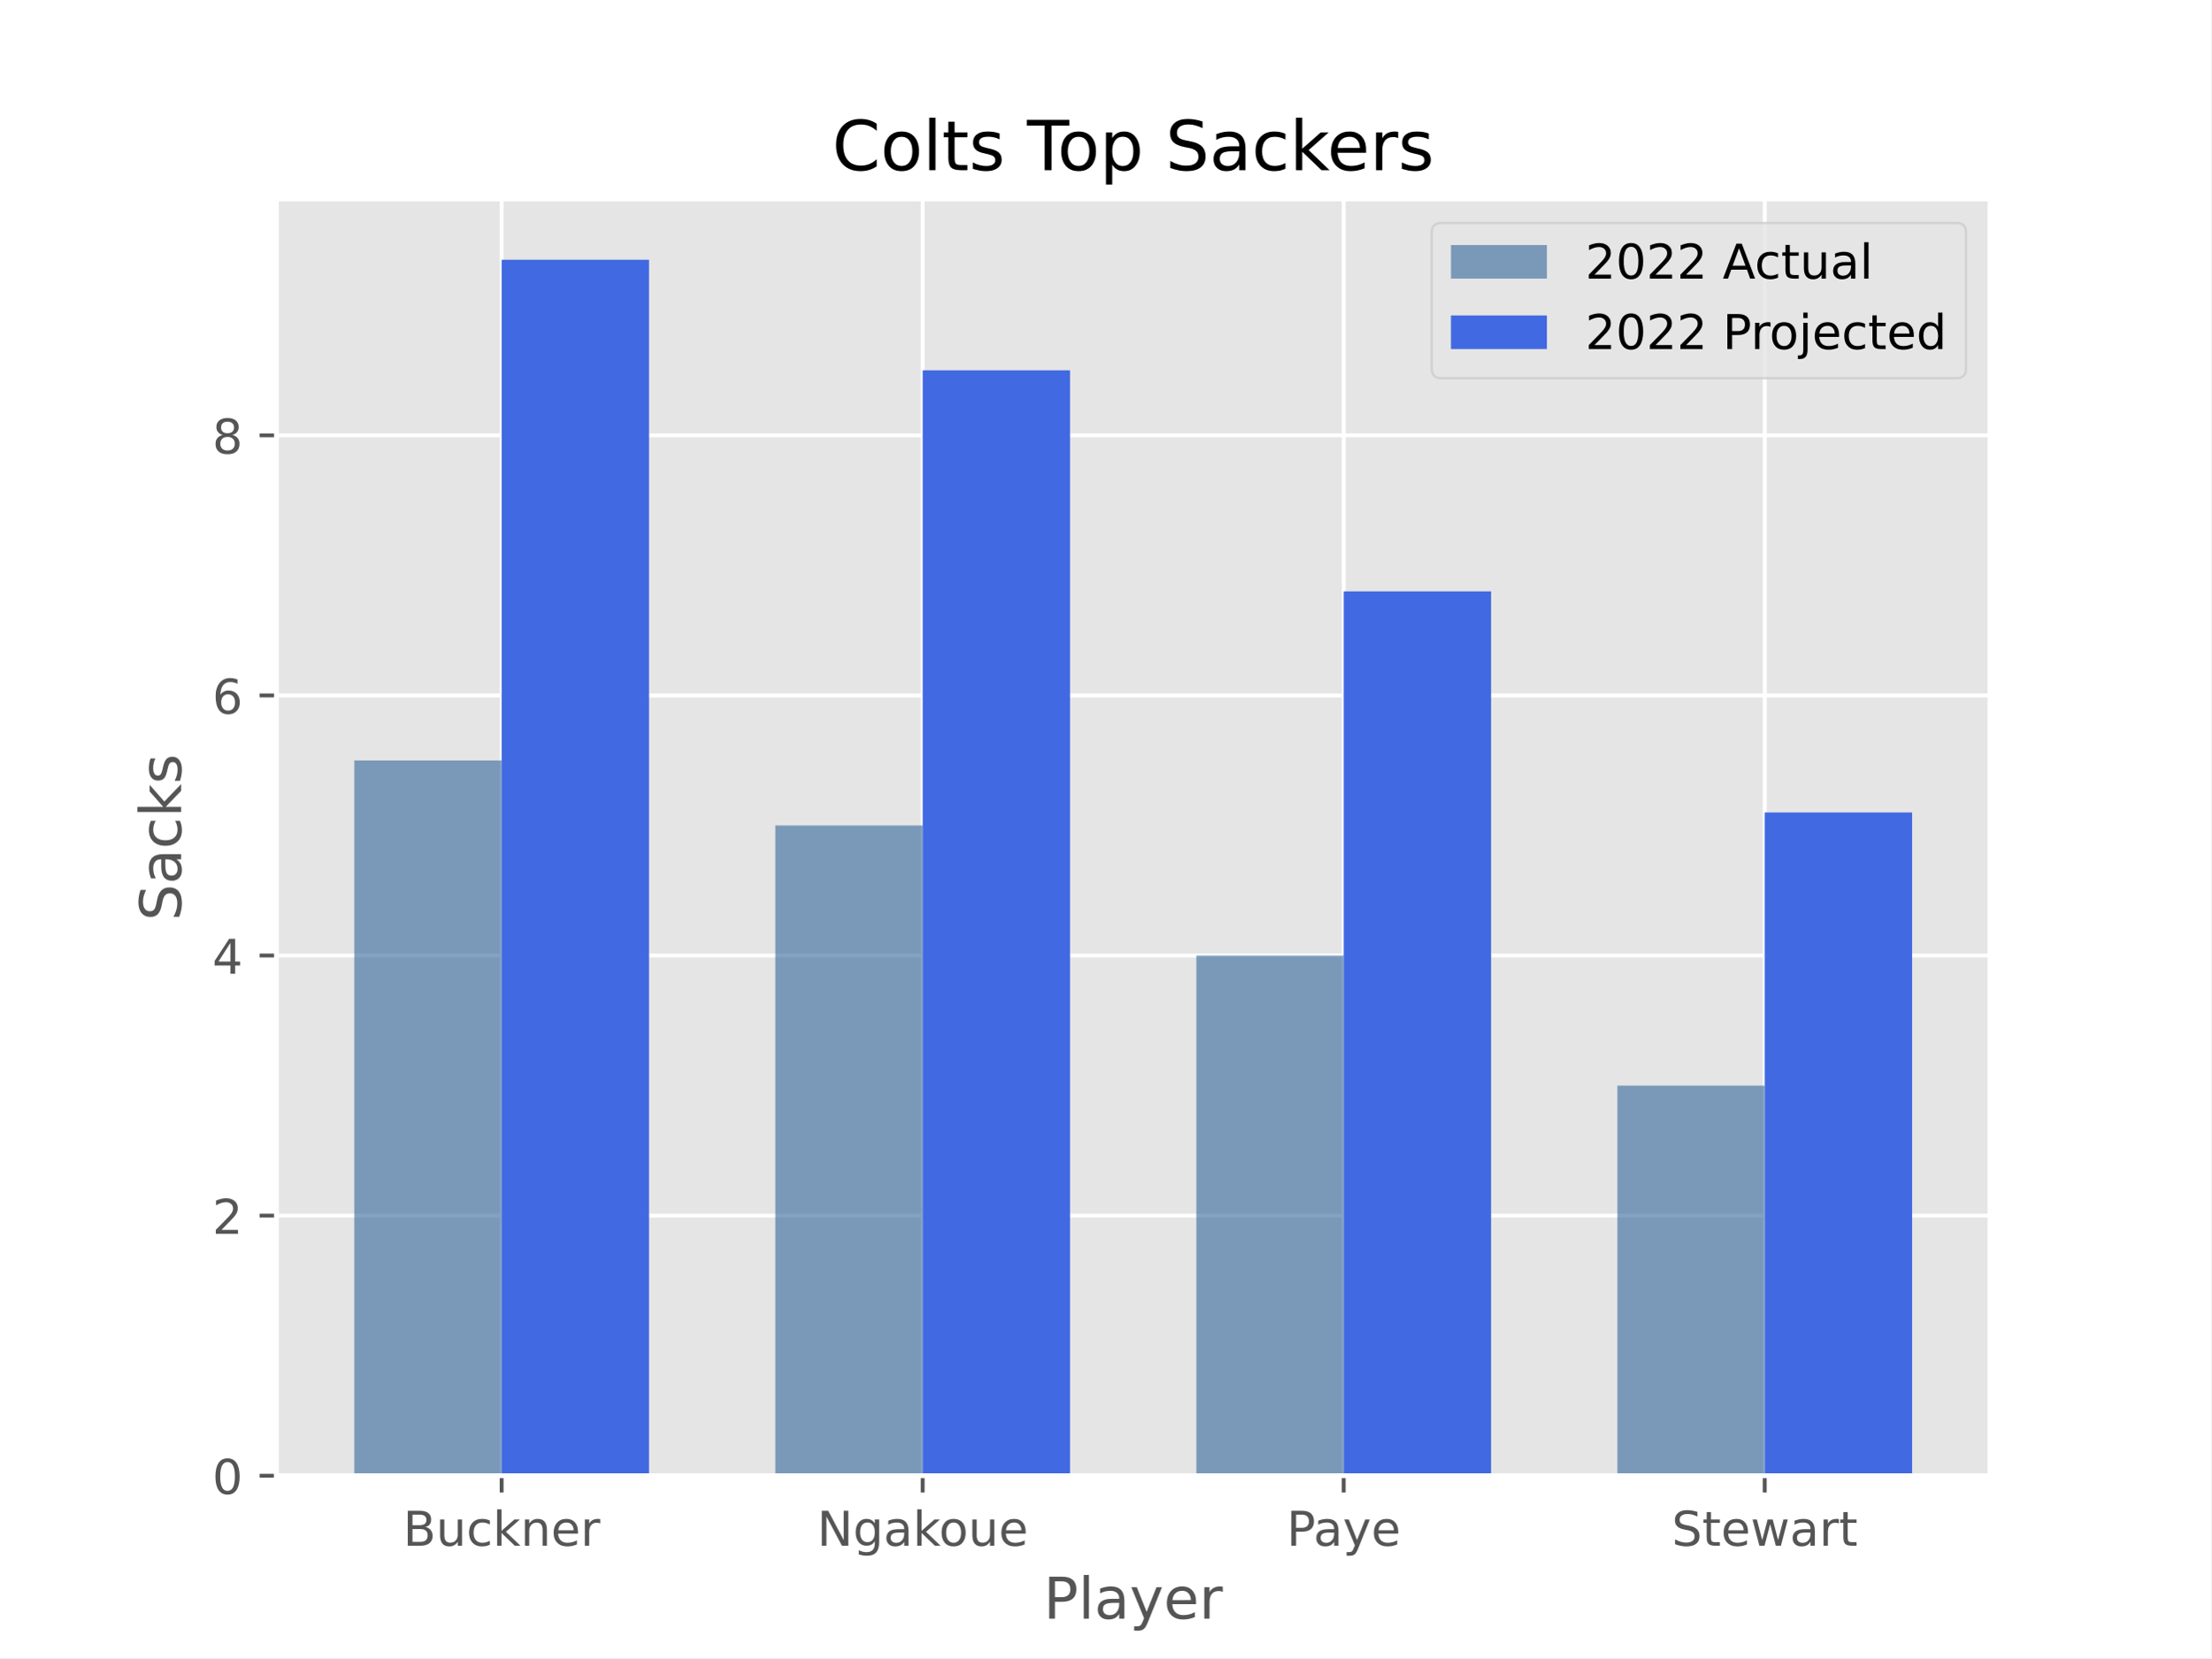
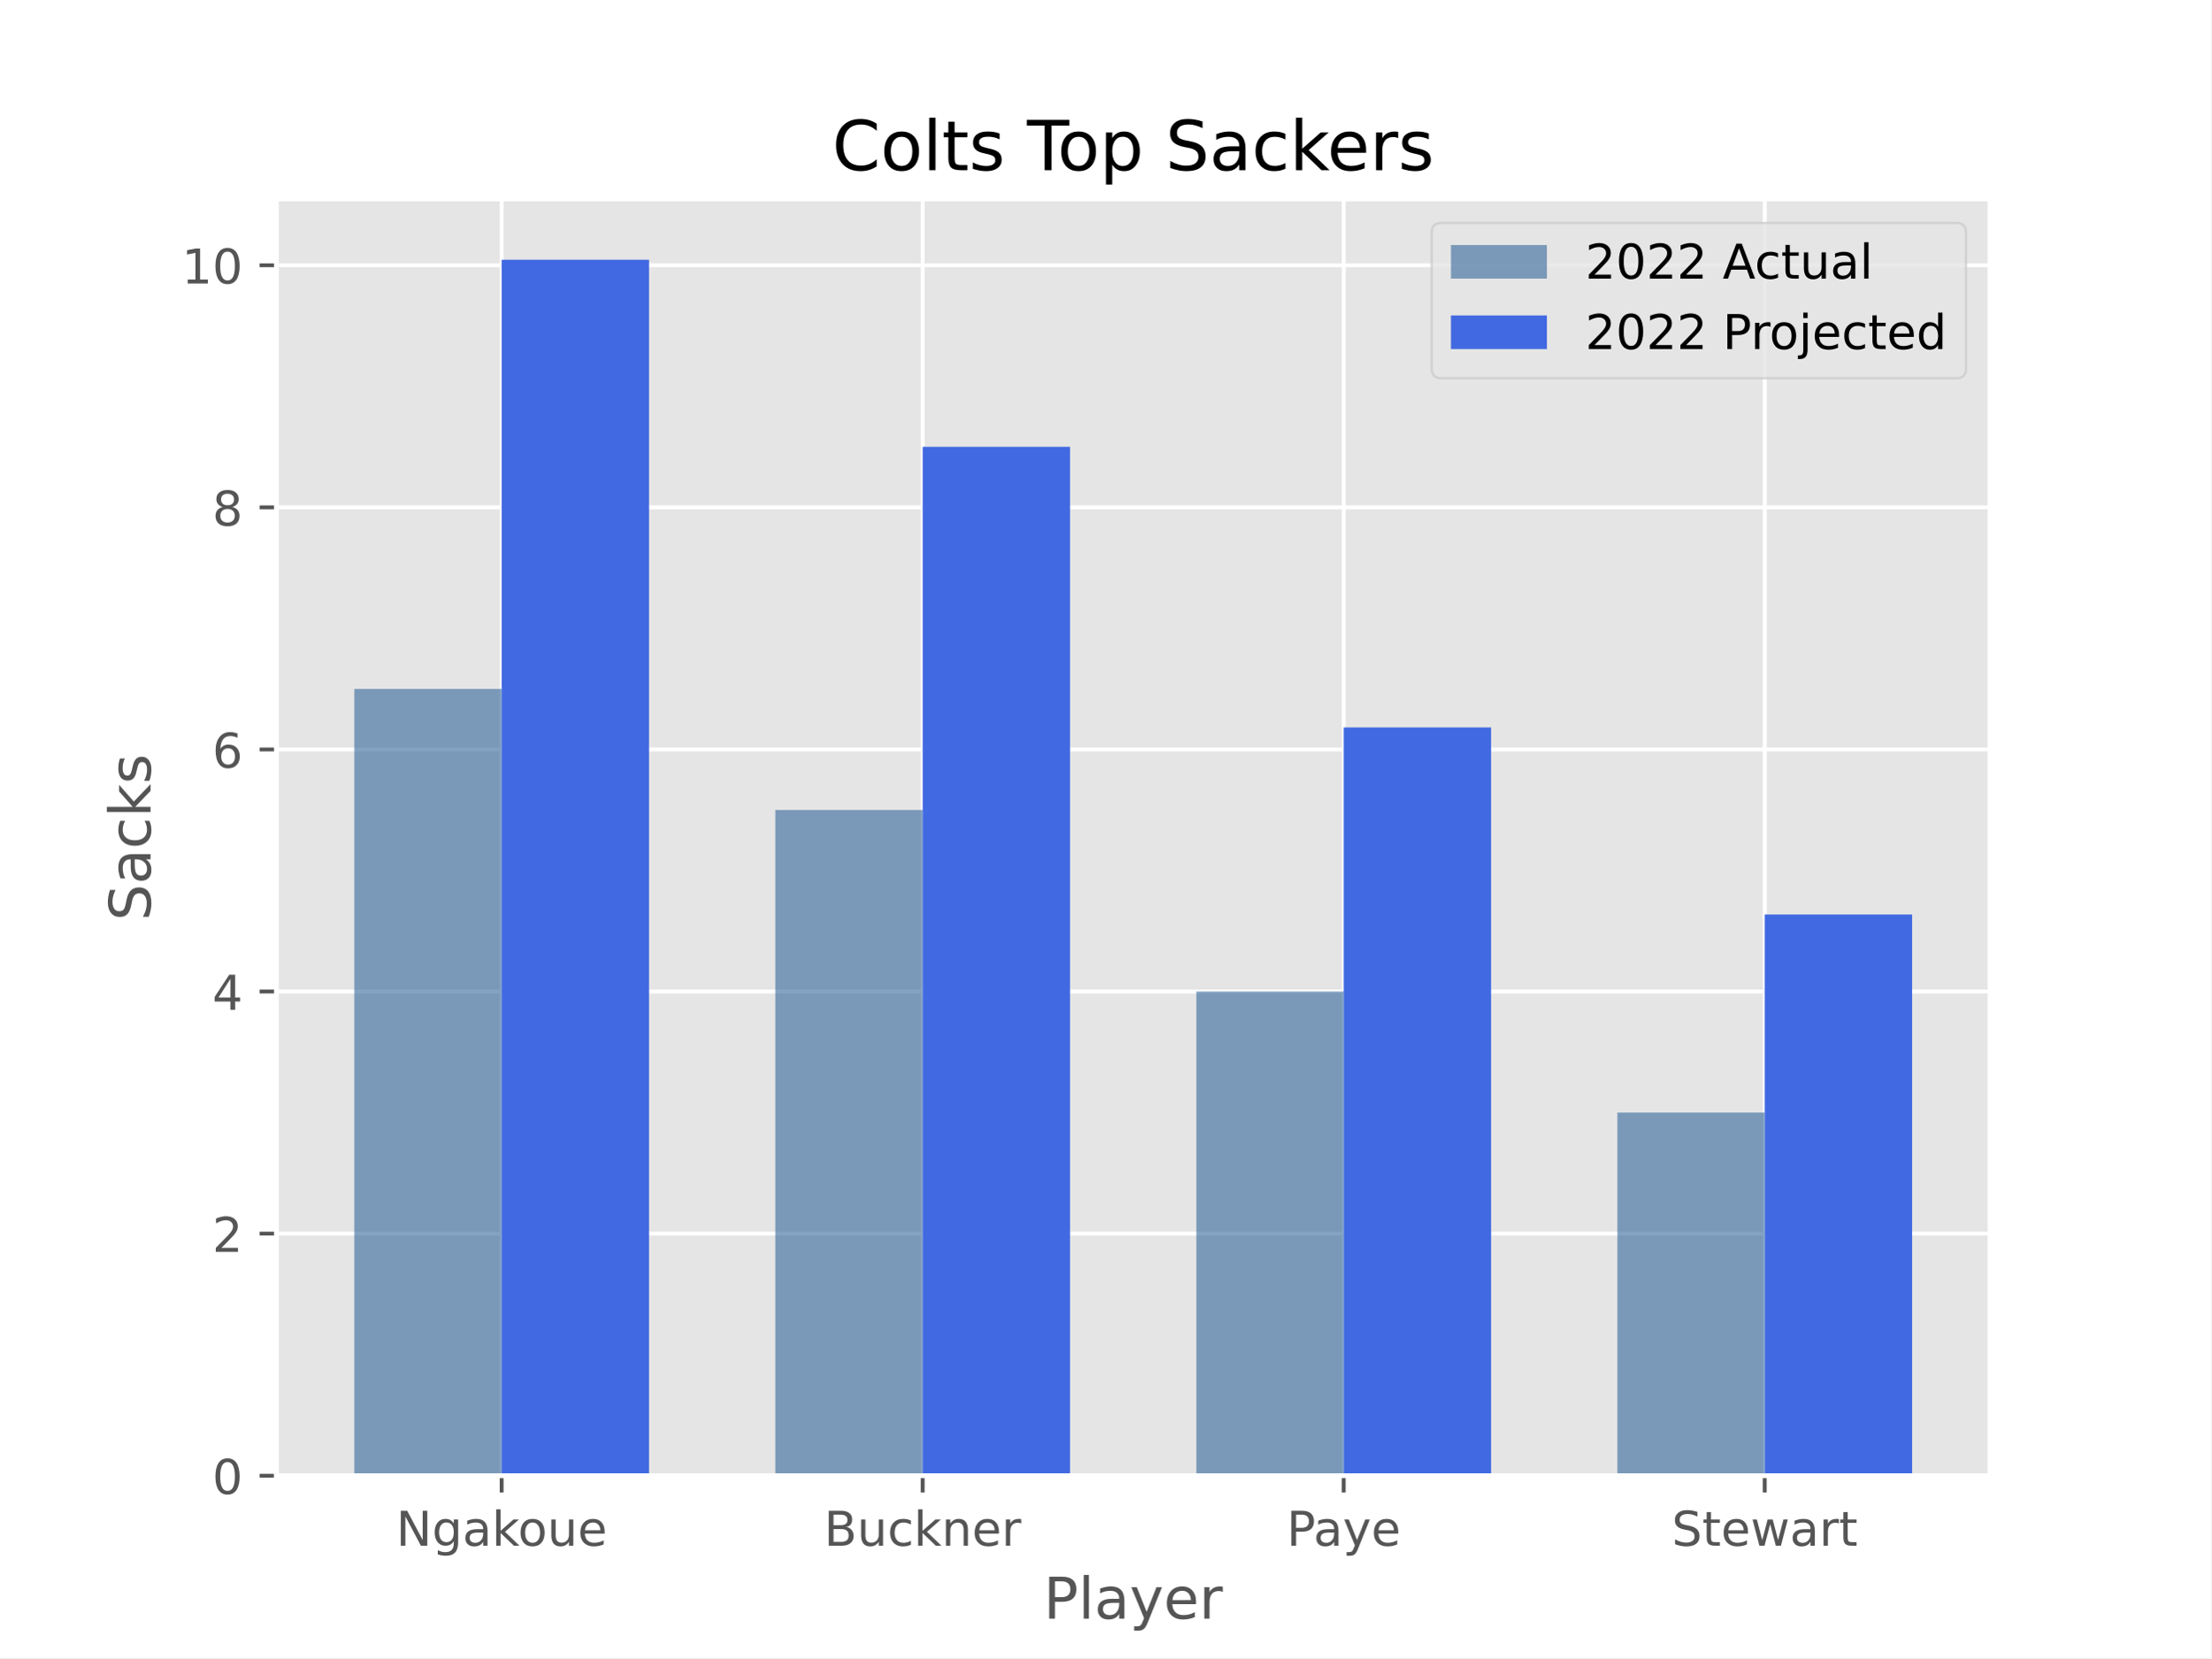
<svg xmlns="http://www.w3.org/2000/svg" xmlns:xlink="http://www.w3.org/1999/xlink" width="460.8pt" height="345.6pt" viewBox="0 0 460.8 345.6" version="1.1">
  <defs>
    <style type="text/css">*{stroke-linejoin: round; stroke-linecap: butt}</style>
  </defs>
  <g id="figure_1">
    <g id="patch_1">
      <path d="M 0 345.6  L 460.8 345.6  L 460.8 0  L 0 0  z " style="fill: #ffffff" />
    </g>
    <g id="axes_1">
      <g id="patch_2">
        <path d="M 57.6 307.584  L 414.72 307.584  L 414.72 41.472  L 57.6 41.472  z " style="fill: #e5e5e5" />
      </g>
      <g id="matplotlib.axis_1">
        <g id="xtick_1">
          <g id="line2d_1">
-             <path d="M 104.543 307.584  L 104.543 41.472  " clip-path="url(#p67dbf19ab3)" style="fill: none; stroke: #ffffff; stroke-width: 0.8; stroke-linecap: square" />
+             <path d="M 104.543 307.584  L 104.543 41.472  " clip-path="url(#pac8eb53884)" style="fill: none; stroke: #ffffff; stroke-width: 0.8; stroke-linecap: square" />
          </g>
          <g id="line2d_2">
            <defs>
-               <path id="m367f061d7e" d="M 0 0  L 0 3.5  " style="stroke: #555555; stroke-width: 0.8" />
-             </defs>
-             <g>
-               <use xlink:href="#m367f061d7e" x="104.543" y="307.584" style="fill: #555555; stroke: #555555; stroke-width: 0.8" />
+               <path id="m1ac0914020" d="M 0 0  L 0 3.5  " style="stroke: #555555; stroke-width: 0.8" />
+             </defs>
+             <g>
+               <use xlink:href="#m1ac0914020" x="104.543" y="307.584" style="fill: #555555; stroke: #555555; stroke-width: 0.8" />
            </g>
          </g>
          <g id="text_1">
-             <g style="fill: #555555" transform="translate(83.99876 322.1824) scale(0.1 -0.1)">
+             <g style="fill: #555555" transform="translate(82.54564 322.1824) scale(0.1 -0.1)">
+               <defs>
+                 <path id="DejaVuSans-4e" d="M 628 4666  L 1478 4666  L 3547 763  L 3547 4666  L 4159 4666  L 4159 0  L 3309 0  L 1241 3903  L 1241 0  L 628 0  L 628 4666  z " transform="scale(0.015625)" />
+                 <path id="DejaVuSans-67" d="M 2906 1791  Q 2906 2416 2648 2759  Q 2391 3103 1925 3103  Q 1463 3103 1205 2759  Q 947 2416 947 1791  Q 947 1169 1205 825  Q 1463 481 1925 481  Q 2391 481 2648 825  Q 2906 1169 2906 1791  z M 3481 434  Q 3481 -459 3084 -895  Q 2688 -1331 1869 -1331  Q 1566 -1331 1297 -1286  Q 1028 -1241 775 -1147  L 775 -588  Q 1028 -725 1275 -790  Q 1522 -856 1778 -856  Q 2344 -856 2625 -561  Q 2906 -266 2906 331  L 2906 616  Q 2728 306 2450 153  Q 2172 0 1784 0  Q 1141 0 747 490  Q 353 981 353 1791  Q 353 2603 747 3093  Q 1141 3584 1784 3584  Q 2172 3584 2450 3431  Q 2728 3278 2906 2969  L 2906 3500  L 3481 3500  L 3481 434  z " transform="scale(0.015625)" />
+                 <path id="DejaVuSans-61" d="M 2194 1759  Q 1497 1759 1228 1600  Q 959 1441 959 1056  Q 959 750 1161 570  Q 1363 391 1709 391  Q 2188 391 2477 730  Q 2766 1069 2766 1631  L 2766 1759  L 2194 1759  z M 3341 1997  L 3341 0  L 2766 0  L 2766 531  Q 2569 213 2275 61  Q 1981 -91 1556 -91  Q 1019 -91 701 211  Q 384 513 384 1019  Q 384 1609 779 1909  Q 1175 2209 1959 2209  L 2766 2209  L 2766 2266  Q 2766 2663 2505 2880  Q 2244 3097 1772 3097  Q 1472 3097 1187 3025  Q 903 2953 641 2809  L 641 3341  Q 956 3463 1253 3523  Q 1550 3584 1831 3584  Q 2591 3584 2966 3190  Q 3341 2797 3341 1997  z " transform="scale(0.015625)" />
+                 <path id="DejaVuSans-6b" d="M 581 4863  L 1159 4863  L 1159 1991  L 2875 3500  L 3609 3500  L 1753 1863  L 3688 0  L 2938 0  L 1159 1709  L 1159 0  L 581 0  L 581 4863  z " transform="scale(0.015625)" />
+                 <path id="DejaVuSans-6f" d="M 1959 3097  Q 1497 3097 1228 2736  Q 959 2375 959 1747  Q 959 1119 1226 758  Q 1494 397 1959 397  Q 2419 397 2687 759  Q 2956 1122 2956 1747  Q 2956 2369 2687 2733  Q 2419 3097 1959 3097  z M 1959 3584  Q 2709 3584 3137 3096  Q 3566 2609 3566 1747  Q 3566 888 3137 398  Q 2709 -91 1959 -91  Q 1206 -91 779 398  Q 353 888 353 1747  Q 353 2609 779 3096  Q 1206 3584 1959 3584  z " transform="scale(0.015625)" />
+                 <path id="DejaVuSans-75" d="M 544 1381  L 544 3500  L 1119 3500  L 1119 1403  Q 1119 906 1312 657  Q 1506 409 1894 409  Q 2359 409 2629 706  Q 2900 1003 2900 1516  L 2900 3500  L 3475 3500  L 3475 0  L 2900 0  L 2900 538  Q 2691 219 2414 64  Q 2138 -91 1772 -91  Q 1169 -91 856 284  Q 544 659 544 1381  z M 1991 3584  L 1991 3584  z " transform="scale(0.015625)" />
+                 <path id="DejaVuSans-65" d="M 3597 1894  L 3597 1613  L 953 1613  Q 991 1019 1311 708  Q 1631 397 2203 397  Q 2534 397 2845 478  Q 3156 559 3463 722  L 3463 178  Q 3153 47 2828 -22  Q 2503 -91 2169 -91  Q 1331 -91 842 396  Q 353 884 353 1716  Q 353 2575 817 3079  Q 1281 3584 2069 3584  Q 2775 3584 3186 3129  Q 3597 2675 3597 1894  z M 3022 2063  Q 3016 2534 2758 2815  Q 2500 3097 2075 3097  Q 1594 3097 1305 2825  Q 1016 2553 972 2059  L 3022 2063  z " transform="scale(0.015625)" />
+               </defs>
+               <use xlink:href="#DejaVuSans-4e" />
+               <use xlink:href="#DejaVuSans-67" x="74.805" />
+               <use xlink:href="#DejaVuSans-61" x="138.281" />
+               <use xlink:href="#DejaVuSans-6b" x="199.561" />
+               <use xlink:href="#DejaVuSans-6f" x="253.846" />
+               <use xlink:href="#DejaVuSans-75" x="315.027" />
+               <use xlink:href="#DejaVuSans-65" x="378.406" />
+             </g>
+           </g>
+         </g>
+         <g id="xtick_2">
+           <g id="line2d_3">
+             <path d="M 192.288 307.584  L 192.288 41.472  " clip-path="url(#pac8eb53884)" style="fill: none; stroke: #ffffff; stroke-width: 0.8; stroke-linecap: square" />
+           </g>
+           <g id="line2d_4">
+             <g>
+               <use xlink:href="#m1ac0914020" x="192.288" y="307.584" style="fill: #555555; stroke: #555555; stroke-width: 0.8" />
+             </g>
+           </g>
+           <g id="text_2">
+             <g style="fill: #555555" transform="translate(171.7432 322.1824) scale(0.1 -0.1)">
              <defs>
                <path id="DejaVuSans-42" d="M 1259 2228  L 1259 519  L 2272 519  Q 2781 519 3026 730  Q 3272 941 3272 1375  Q 3272 1813 3026 2020  Q 2781 2228 2272 2228  L 1259 2228  z M 1259 4147  L 1259 2741  L 2194 2741  Q 2656 2741 2882 2914  Q 3109 3088 3109 3444  Q 3109 3797 2882 3972  Q 2656 4147 2194 4147  L 1259 4147  z M 628 4666  L 2241 4666  Q 2963 4666 3353 4366  Q 3744 4066 3744 3513  Q 3744 3084 3544 2831  Q 3344 2578 2956 2516  Q 3422 2416 3680 2098  Q 3938 1781 3938 1306  Q 3938 681 3513 340  Q 3088 0 2303 0  L 628 0  L 628 4666  z " transform="scale(0.015625)" />
-                 <path id="DejaVuSans-75" d="M 544 1381  L 544 3500  L 1119 3500  L 1119 1403  Q 1119 906 1312 657  Q 1506 409 1894 409  Q 2359 409 2629 706  Q 2900 1003 2900 1516  L 2900 3500  L 3475 3500  L 3475 0  L 2900 0  L 2900 538  Q 2691 219 2414 64  Q 2138 -91 1772 -91  Q 1169 -91 856 284  Q 544 659 544 1381  z M 1991 3584  L 1991 3584  z " transform="scale(0.015625)" />
                <path id="DejaVuSans-63" d="M 3122 3366  L 3122 2828  Q 2878 2963 2633 3030  Q 2388 3097 2138 3097  Q 1578 3097 1268 2742  Q 959 2388 959 1747  Q 959 1106 1268 751  Q 1578 397 2138 397  Q 2388 397 2633 464  Q 2878 531 3122 666  L 3122 134  Q 2881 22 2623 -34  Q 2366 -91 2075 -91  Q 1284 -91 818 406  Q 353 903 353 1747  Q 353 2603 823 3093  Q 1294 3584 2113 3584  Q 2378 3584 2631 3529  Q 2884 3475 3122 3366  z " transform="scale(0.015625)" />
-                 <path id="DejaVuSans-6b" d="M 581 4863  L 1159 4863  L 1159 1991  L 2875 3500  L 3609 3500  L 1753 1863  L 3688 0  L 2938 0  L 1159 1709  L 1159 0  L 581 0  L 581 4863  z " transform="scale(0.015625)" />
                <path id="DejaVuSans-6e" d="M 3513 2113  L 3513 0  L 2938 0  L 2938 2094  Q 2938 2591 2744 2837  Q 2550 3084 2163 3084  Q 1697 3084 1428 2787  Q 1159 2491 1159 1978  L 1159 0  L 581 0  L 581 3500  L 1159 3500  L 1159 2956  Q 1366 3272 1645 3428  Q 1925 3584 2291 3584  Q 2894 3584 3203 3211  Q 3513 2838 3513 2113  z " transform="scale(0.015625)" />
-                 <path id="DejaVuSans-65" d="M 3597 1894  L 3597 1613  L 953 1613  Q 991 1019 1311 708  Q 1631 397 2203 397  Q 2534 397 2845 478  Q 3156 559 3463 722  L 3463 178  Q 3153 47 2828 -22  Q 2503 -91 2169 -91  Q 1331 -91 842 396  Q 353 884 353 1716  Q 353 2575 817 3079  Q 1281 3584 2069 3584  Q 2775 3584 3186 3129  Q 3597 2675 3597 1894  z M 3022 2063  Q 3016 2534 2758 2815  Q 2500 3097 2075 3097  Q 1594 3097 1305 2825  Q 1016 2553 972 2059  L 3022 2063  z " transform="scale(0.015625)" />
                <path id="DejaVuSans-72" d="M 2631 2963  Q 2534 3019 2420 3045  Q 2306 3072 2169 3072  Q 1681 3072 1420 2755  Q 1159 2438 1159 1844  L 1159 0  L 581 0  L 581 3500  L 1159 3500  L 1159 2956  Q 1341 3275 1631 3429  Q 1922 3584 2338 3584  Q 2397 3584 2469 3576  Q 2541 3569 2628 3553  L 2631 2963  z " transform="scale(0.015625)" />
              </defs>
              <use xlink:href="#DejaVuSans-42" />
              <use xlink:href="#DejaVuSans-75" x="68.604" />
              <use xlink:href="#DejaVuSans-63" x="131.982" />
              <use xlink:href="#DejaVuSans-6b" x="186.963" />
              <use xlink:href="#DejaVuSans-6e" x="244.873" />
              <use xlink:href="#DejaVuSans-65" x="308.252" />
              <use xlink:href="#DejaVuSans-72" x="369.775" />
            </g>
          </g>
        </g>
-         <g id="xtick_2">
-           <g id="line2d_3">
-             <path d="M 192.288 307.584  L 192.288 41.472  " clip-path="url(#p67dbf19ab3)" style="fill: none; stroke: #ffffff; stroke-width: 0.8; stroke-linecap: square" />
-           </g>
-           <g id="line2d_4">
-             <g>
-               <use xlink:href="#m367f061d7e" x="192.288" y="307.584" style="fill: #555555; stroke: #555555; stroke-width: 0.8" />
-             </g>
-           </g>
-           <g id="text_2">
-             <g style="fill: #555555" transform="translate(170.2901 322.1824) scale(0.1 -0.1)">
-               <defs>
-                 <path id="DejaVuSans-4e" d="M 628 4666  L 1478 4666  L 3547 763  L 3547 4666  L 4159 4666  L 4159 0  L 3309 0  L 1241 3903  L 1241 0  L 628 0  L 628 4666  z " transform="scale(0.015625)" />
-                 <path id="DejaVuSans-67" d="M 2906 1791  Q 2906 2416 2648 2759  Q 2391 3103 1925 3103  Q 1463 3103 1205 2759  Q 947 2416 947 1791  Q 947 1169 1205 825  Q 1463 481 1925 481  Q 2391 481 2648 825  Q 2906 1169 2906 1791  z M 3481 434  Q 3481 -459 3084 -895  Q 2688 -1331 1869 -1331  Q 1566 -1331 1297 -1286  Q 1028 -1241 775 -1147  L 775 -588  Q 1028 -725 1275 -790  Q 1522 -856 1778 -856  Q 2344 -856 2625 -561  Q 2906 -266 2906 331  L 2906 616  Q 2728 306 2450 153  Q 2172 0 1784 0  Q 1141 0 747 490  Q 353 981 353 1791  Q 353 2603 747 3093  Q 1141 3584 1784 3584  Q 2172 3584 2450 3431  Q 2728 3278 2906 2969  L 2906 3500  L 3481 3500  L 3481 434  z " transform="scale(0.015625)" />
-                 <path id="DejaVuSans-61" d="M 2194 1759  Q 1497 1759 1228 1600  Q 959 1441 959 1056  Q 959 750 1161 570  Q 1363 391 1709 391  Q 2188 391 2477 730  Q 2766 1069 2766 1631  L 2766 1759  L 2194 1759  z M 3341 1997  L 3341 0  L 2766 0  L 2766 531  Q 2569 213 2275 61  Q 1981 -91 1556 -91  Q 1019 -91 701 211  Q 384 513 384 1019  Q 384 1609 779 1909  Q 1175 2209 1959 2209  L 2766 2209  L 2766 2266  Q 2766 2663 2505 2880  Q 2244 3097 1772 3097  Q 1472 3097 1187 3025  Q 903 2953 641 2809  L 641 3341  Q 956 3463 1253 3523  Q 1550 3584 1831 3584  Q 2591 3584 2966 3190  Q 3341 2797 3341 1997  z " transform="scale(0.015625)" />
-                 <path id="DejaVuSans-6f" d="M 1959 3097  Q 1497 3097 1228 2736  Q 959 2375 959 1747  Q 959 1119 1226 758  Q 1494 397 1959 397  Q 2419 397 2687 759  Q 2956 1122 2956 1747  Q 2956 2369 2687 2733  Q 2419 3097 1959 3097  z M 1959 3584  Q 2709 3584 3137 3096  Q 3566 2609 3566 1747  Q 3566 888 3137 398  Q 2709 -91 1959 -91  Q 1206 -91 779 398  Q 353 888 353 1747  Q 353 2609 779 3096  Q 1206 3584 1959 3584  z " transform="scale(0.015625)" />
-               </defs>
-               <use xlink:href="#DejaVuSans-4e" />
-               <use xlink:href="#DejaVuSans-67" x="74.805" />
-               <use xlink:href="#DejaVuSans-61" x="138.281" />
-               <use xlink:href="#DejaVuSans-6b" x="199.561" />
-               <use xlink:href="#DejaVuSans-6f" x="253.846" />
-               <use xlink:href="#DejaVuSans-75" x="315.027" />
-               <use xlink:href="#DejaVuSans-65" x="378.406" />
-             </g>
-           </g>
-         </g>
        <g id="xtick_3">
          <g id="line2d_5">
-             <path d="M 280.032 307.584  L 280.032 41.472  " clip-path="url(#p67dbf19ab3)" style="fill: none; stroke: #ffffff; stroke-width: 0.8; stroke-linecap: square" />
+             <path d="M 280.032 307.584  L 280.032 41.472  " clip-path="url(#pac8eb53884)" style="fill: none; stroke: #ffffff; stroke-width: 0.8; stroke-linecap: square" />
          </g>
          <g id="line2d_6">
            <g>
-               <use xlink:href="#m367f061d7e" x="280.032" y="307.584" style="fill: #555555; stroke: #555555; stroke-width: 0.8" />
+               <use xlink:href="#m1ac0914020" x="280.032" y="307.584" style="fill: #555555; stroke: #555555; stroke-width: 0.8" />
            </g>
          </g>
          <g id="text_3">
            <g style="fill: #555555" transform="translate(268.1424 322.1824) scale(0.1 -0.1)">
              <defs>
                <path id="DejaVuSans-50" d="M 1259 4147  L 1259 2394  L 2053 2394  Q 2494 2394 2734 2622  Q 2975 2850 2975 3272  Q 2975 3691 2734 3919  Q 2494 4147 2053 4147  L 1259 4147  z M 628 4666  L 2053 4666  Q 2838 4666 3239 4311  Q 3641 3956 3641 3272  Q 3641 2581 3239 2228  Q 2838 1875 2053 1875  L 1259 1875  L 1259 0  L 628 0  L 628 4666  z " transform="scale(0.015625)" />
                <path id="DejaVuSans-79" d="M 2059 -325  Q 1816 -950 1584 -1140  Q 1353 -1331 966 -1331  L 506 -1331  L 506 -850  L 844 -850  Q 1081 -850 1212 -737  Q 1344 -625 1503 -206  L 1606 56  L 191 3500  L 800 3500  L 1894 763  L 2988 3500  L 3597 3500  L 2059 -325  z " transform="scale(0.015625)" />
              </defs>
              <use xlink:href="#DejaVuSans-50" />
              <use xlink:href="#DejaVuSans-61" x="55.803" />
              <use xlink:href="#DejaVuSans-79" x="117.082" />
              <use xlink:href="#DejaVuSans-65" x="176.262" />
            </g>
          </g>
        </g>
        <g id="xtick_4">
          <g id="line2d_7">
-             <path d="M 367.777 307.584  L 367.777 41.472  " clip-path="url(#p67dbf19ab3)" style="fill: none; stroke: #ffffff; stroke-width: 0.8; stroke-linecap: square" />
+             <path d="M 367.777 307.584  L 367.777 41.472  " clip-path="url(#pac8eb53884)" style="fill: none; stroke: #ffffff; stroke-width: 0.8; stroke-linecap: square" />
          </g>
          <g id="line2d_8">
            <g>
-               <use xlink:href="#m367f061d7e" x="367.777" y="307.584" style="fill: #555555; stroke: #555555; stroke-width: 0.8" />
+               <use xlink:href="#m1ac0914020" x="367.777" y="307.584" style="fill: #555555; stroke: #555555; stroke-width: 0.8" />
            </g>
          </g>
          <g id="text_4">
            <g style="fill: #555555" transform="translate(348.397 322.1824) scale(0.1 -0.1)">
              <defs>
                <path id="DejaVuSans-53" d="M 3425 4513  L 3425 3897  Q 3066 4069 2747 4153  Q 2428 4238 2131 4238  Q 1616 4238 1336 4038  Q 1056 3838 1056 3469  Q 1056 3159 1242 3001  Q 1428 2844 1947 2747  L 2328 2669  Q 3034 2534 3370 2195  Q 3706 1856 3706 1288  Q 3706 609 3251 259  Q 2797 -91 1919 -91  Q 1588 -91 1214 -16  Q 841 59 441 206  L 441 856  Q 825 641 1194 531  Q 1563 422 1919 422  Q 2459 422 2753 634  Q 3047 847 3047 1241  Q 3047 1584 2836 1778  Q 2625 1972 2144 2069  L 1759 2144  Q 1053 2284 737 2584  Q 422 2884 422 3419  Q 422 4038 858 4394  Q 1294 4750 2059 4750  Q 2388 4750 2728 4690  Q 3069 4631 3425 4513  z " transform="scale(0.015625)" />
                <path id="DejaVuSans-74" d="M 1172 4494  L 1172 3500  L 2356 3500  L 2356 3053  L 1172 3053  L 1172 1153  Q 1172 725 1289 603  Q 1406 481 1766 481  L 2356 481  L 2356 0  L 1766 0  Q 1100 0 847 248  Q 594 497 594 1153  L 594 3053  L 172 3053  L 172 3500  L 594 3500  L 594 4494  L 1172 4494  z " transform="scale(0.015625)" />
                <path id="DejaVuSans-77" d="M 269 3500  L 844 3500  L 1563 769  L 2278 3500  L 2956 3500  L 3675 769  L 4391 3500  L 4966 3500  L 4050 0  L 3372 0  L 2619 2869  L 1863 0  L 1184 0  L 269 3500  z " transform="scale(0.015625)" />
              </defs>
              <use xlink:href="#DejaVuSans-53" />
              <use xlink:href="#DejaVuSans-74" x="63.477" />
              <use xlink:href="#DejaVuSans-65" x="102.686" />
              <use xlink:href="#DejaVuSans-77" x="164.209" />
              <use xlink:href="#DejaVuSans-61" x="245.996" />
              <use xlink:href="#DejaVuSans-72" x="307.275" />
              <use xlink:href="#DejaVuSans-74" x="348.389" />
            </g>
          </g>
        </g>
        <g id="text_5">
          <g style="fill: #555555" transform="translate(217.4888 337.3802) scale(0.12 -0.12)">
            <defs>
              <path id="DejaVuSans-6c" d="M 603 4863  L 1178 4863  L 1178 0  L 603 0  L 603 4863  z " transform="scale(0.015625)" />
            </defs>
            <use xlink:href="#DejaVuSans-50" />
            <use xlink:href="#DejaVuSans-6c" x="60.303" />
            <use xlink:href="#DejaVuSans-61" x="88.086" />
            <use xlink:href="#DejaVuSans-79" x="149.365" />
            <use xlink:href="#DejaVuSans-65" x="208.545" />
            <use xlink:href="#DejaVuSans-72" x="270.068" />
          </g>
        </g>
      </g>
      <g id="matplotlib.axis_2">
        <g id="ytick_1">
          <g id="line2d_9">
-             <path d="M 57.6 307.584  L 414.72 307.584  " clip-path="url(#p67dbf19ab3)" style="fill: none; stroke: #ffffff; stroke-width: 0.8; stroke-linecap: square" />
+             <path d="M 57.6 307.584  L 414.72 307.584  " clip-path="url(#pac8eb53884)" style="fill: none; stroke: #ffffff; stroke-width: 0.8; stroke-linecap: square" />
          </g>
          <g id="line2d_10">
            <defs>
-               <path id="m27f247dea0" d="M 0 0  L -3.5 0  " style="stroke: #555555; stroke-width: 0.8" />
-             </defs>
-             <g>
-               <use xlink:href="#m27f247dea0" x="57.6" y="307.584" style="fill: #555555; stroke: #555555; stroke-width: 0.8" />
+               <path id="ma3e40f5e28" d="M 0 0  L -3.5 0  " style="stroke: #555555; stroke-width: 0.8" />
+             </defs>
+             <g>
+               <use xlink:href="#ma3e40f5e28" x="57.6" y="307.584" style="fill: #555555; stroke: #555555; stroke-width: 0.8" />
            </g>
          </g>
          <g id="text_6">
            <g style="fill: #555555" transform="translate(44.2375 311.3832) scale(0.1 -0.1)">
              <defs>
                <path id="DejaVuSans-30" d="M 2034 4250  Q 1547 4250 1301 3770  Q 1056 3291 1056 2328  Q 1056 1369 1301 889  Q 1547 409 2034 409  Q 2525 409 2770 889  Q 3016 1369 3016 2328  Q 3016 3291 2770 3770  Q 2525 4250 2034 4250  z M 2034 4750  Q 2819 4750 3233 4129  Q 3647 3509 3647 2328  Q 3647 1150 3233 529  Q 2819 -91 2034 -91  Q 1250 -91 836 529  Q 422 1150 422 2328  Q 422 3509 836 4129  Q 1250 4750 2034 4750  z " transform="scale(0.015625)" />
              </defs>
              <use xlink:href="#DejaVuSans-30" />
            </g>
          </g>
        </g>
        <g id="ytick_2">
          <g id="line2d_11">
-             <path d="M 57.6 253.372  L 414.72 253.372  " clip-path="url(#p67dbf19ab3)" style="fill: none; stroke: #ffffff; stroke-width: 0.8; stroke-linecap: square" />
+             <path d="M 57.6 257.125  L 414.72 257.125  " clip-path="url(#pac8eb53884)" style="fill: none; stroke: #ffffff; stroke-width: 0.8; stroke-linecap: square" />
          </g>
          <g id="line2d_12">
            <g>
-               <use xlink:href="#m27f247dea0" x="57.6" y="253.372" style="fill: #555555; stroke: #555555; stroke-width: 0.8" />
+               <use xlink:href="#ma3e40f5e28" x="57.6" y="257.125" style="fill: #555555; stroke: #555555; stroke-width: 0.8" />
            </g>
          </g>
          <g id="text_7">
-             <g style="fill: #555555" transform="translate(44.2375 257.1715) scale(0.1 -0.1)">
+             <g style="fill: #555555" transform="translate(44.2375 260.9246) scale(0.1 -0.1)">
              <defs>
                <path id="DejaVuSans-32" d="M 1228 531  L 3431 531  L 3431 0  L 469 0  L 469 531  Q 828 903 1448 1529  Q 2069 2156 2228 2338  Q 2531 2678 2651 2914  Q 2772 3150 2772 3378  Q 2772 3750 2511 3984  Q 2250 4219 1831 4219  Q 1534 4219 1204 4116  Q 875 4013 500 3803  L 500 4441  Q 881 4594 1212 4672  Q 1544 4750 1819 4750  Q 2544 4750 2975 4387  Q 3406 4025 3406 3419  Q 3406 3131 3298 2873  Q 3191 2616 2906 2266  Q 2828 2175 2409 1742  Q 1991 1309 1228 531  z " transform="scale(0.015625)" />
              </defs>
              <use xlink:href="#DejaVuSans-32" />
            </g>
          </g>
        </g>
        <g id="ytick_3">
          <g id="line2d_13">
-             <path d="M 57.6 199.16  L 414.72 199.16  " clip-path="url(#p67dbf19ab3)" style="fill: none; stroke: #ffffff; stroke-width: 0.8; stroke-linecap: square" />
+             <path d="M 57.6 206.667  L 414.72 206.667  " clip-path="url(#pac8eb53884)" style="fill: none; stroke: #ffffff; stroke-width: 0.8; stroke-linecap: square" />
          </g>
          <g id="line2d_14">
            <g>
-               <use xlink:href="#m27f247dea0" x="57.6" y="199.16" style="fill: #555555; stroke: #555555; stroke-width: 0.8" />
+               <use xlink:href="#ma3e40f5e28" x="57.6" y="206.667" style="fill: #555555; stroke: #555555; stroke-width: 0.8" />
            </g>
          </g>
          <g id="text_8">
-             <g style="fill: #555555" transform="translate(44.2375 202.9597) scale(0.1 -0.1)">
+             <g style="fill: #555555" transform="translate(44.2375 210.4659) scale(0.1 -0.1)">
              <defs>
                <path id="DejaVuSans-34" d="M 2419 4116  L 825 1625  L 2419 1625  L 2419 4116  z M 2253 4666  L 3047 4666  L 3047 1625  L 3713 1625  L 3713 1100  L 3047 1100  L 3047 0  L 2419 0  L 2419 1100  L 313 1100  L 313 1709  L 2253 4666  z " transform="scale(0.015625)" />
              </defs>
              <use xlink:href="#DejaVuSans-34" />
            </g>
          </g>
        </g>
        <g id="ytick_4">
          <g id="line2d_15">
-             <path d="M 57.6 144.949  L 414.72 144.949  " clip-path="url(#p67dbf19ab3)" style="fill: none; stroke: #ffffff; stroke-width: 0.8; stroke-linecap: square" />
+             <path d="M 57.6 156.208  L 414.72 156.208  " clip-path="url(#pac8eb53884)" style="fill: none; stroke: #ffffff; stroke-width: 0.8; stroke-linecap: square" />
          </g>
          <g id="line2d_16">
            <g>
-               <use xlink:href="#m27f247dea0" x="57.6" y="144.949" style="fill: #555555; stroke: #555555; stroke-width: 0.8" />
+               <use xlink:href="#ma3e40f5e28" x="57.6" y="156.208" style="fill: #555555; stroke: #555555; stroke-width: 0.8" />
            </g>
          </g>
          <g id="text_9">
-             <g style="fill: #555555" transform="translate(44.2375 148.7479) scale(0.1 -0.1)">
+             <g style="fill: #555555" transform="translate(44.2375 160.0073) scale(0.1 -0.1)">
              <defs>
                <path id="DejaVuSans-36" d="M 2113 2584  Q 1688 2584 1439 2293  Q 1191 2003 1191 1497  Q 1191 994 1439 701  Q 1688 409 2113 409  Q 2538 409 2786 701  Q 3034 994 3034 1497  Q 3034 2003 2786 2293  Q 2538 2584 2113 2584  z M 3366 4563  L 3366 3988  Q 3128 4100 2886 4159  Q 2644 4219 2406 4219  Q 1781 4219 1451 3797  Q 1122 3375 1075 2522  Q 1259 2794 1537 2939  Q 1816 3084 2150 3084  Q 2853 3084 3261 2657  Q 3669 2231 3669 1497  Q 3669 778 3244 343  Q 2819 -91 2113 -91  Q 1303 -91 875 529  Q 447 1150 447 2328  Q 447 3434 972 4092  Q 1497 4750 2381 4750  Q 2619 4750 2861 4703  Q 3103 4656 3366 4563  z " transform="scale(0.015625)" />
              </defs>
              <use xlink:href="#DejaVuSans-36" />
            </g>
          </g>
        </g>
        <g id="ytick_5">
          <g id="line2d_17">
-             <path d="M 57.6 90.737  L 414.72 90.737  " clip-path="url(#p67dbf19ab3)" style="fill: none; stroke: #ffffff; stroke-width: 0.8; stroke-linecap: square" />
+             <path d="M 57.6 105.749  L 414.72 105.749  " clip-path="url(#pac8eb53884)" style="fill: none; stroke: #ffffff; stroke-width: 0.8; stroke-linecap: square" />
          </g>
          <g id="line2d_18">
            <g>
-               <use xlink:href="#m27f247dea0" x="57.6" y="90.737" style="fill: #555555; stroke: #555555; stroke-width: 0.8" />
+               <use xlink:href="#ma3e40f5e28" x="57.6" y="105.749" style="fill: #555555; stroke: #555555; stroke-width: 0.8" />
            </g>
          </g>
          <g id="text_10">
-             <g style="fill: #555555" transform="translate(44.2375 94.53616) scale(0.1 -0.1)">
+             <g style="fill: #555555" transform="translate(44.2375 109.5486) scale(0.1 -0.1)">
              <defs>
                <path id="DejaVuSans-38" d="M 2034 2216  Q 1584 2216 1326 1975  Q 1069 1734 1069 1313  Q 1069 891 1326 650  Q 1584 409 2034 409  Q 2484 409 2743 651  Q 3003 894 3003 1313  Q 3003 1734 2745 1975  Q 2488 2216 2034 2216  z M 1403 2484  Q 997 2584 770 2862  Q 544 3141 544 3541  Q 544 4100 942 4425  Q 1341 4750 2034 4750  Q 2731 4750 3128 4425  Q 3525 4100 3525 3541  Q 3525 3141 3298 2862  Q 3072 2584 2669 2484  Q 3125 2378 3379 2068  Q 3634 1759 3634 1313  Q 3634 634 3220 271  Q 2806 -91 2034 -91  Q 1263 -91 848 271  Q 434 634 434 1313  Q 434 1759 690 2068  Q 947 2378 1403 2484  z M 1172 3481  Q 1172 3119 1398 2916  Q 1625 2713 2034 2713  Q 2441 2713 2670 2916  Q 2900 3119 2900 3481  Q 2900 3844 2670 4047  Q 2441 4250 2034 4250  Q 1625 4250 1398 4047  Q 1172 3844 1172 3481  z " transform="scale(0.015625)" />
              </defs>
              <use xlink:href="#DejaVuSans-38" />
            </g>
          </g>
        </g>
-         <g id="text_11">
-           <g style="fill: #555555" transform="translate(37.74188 191.913) rotate(-90) scale(0.12 -0.12)">
+         <g id="ytick_6">
+           <g id="line2d_19">
+             <path d="M 57.6 55.291  L 414.72 55.291  " clip-path="url(#pac8eb53884)" style="fill: none; stroke: #ffffff; stroke-width: 0.8; stroke-linecap: square" />
+           </g>
+           <g id="line2d_20">
+             <g>
+               <use xlink:href="#ma3e40f5e28" x="57.6" y="55.291" style="fill: #555555; stroke: #555555; stroke-width: 0.8" />
+             </g>
+           </g>
+           <g id="text_11">
+             <g style="fill: #555555" transform="translate(37.875 59.09001) scale(0.1 -0.1)">
+               <defs>
+                 <path id="DejaVuSans-31" d="M 794 531  L 1825 531  L 1825 4091  L 703 3866  L 703 4441  L 1819 4666  L 2450 4666  L 2450 531  L 3481 531  L 3481 0  L 794 0  L 794 531  z " transform="scale(0.015625)" />
+               </defs>
+               <use xlink:href="#DejaVuSans-31" />
+               <use xlink:href="#DejaVuSans-30" x="63.623" />
+             </g>
+           </g>
+         </g>
+         <g id="text_12">
+           <g style="fill: #555555" transform="translate(31.37937 191.913) rotate(-90) scale(0.12 -0.12)">
            <defs>
              <path id="DejaVuSans-73" d="M 2834 3397  L 2834 2853  Q 2591 2978 2328 3040  Q 2066 3103 1784 3103  Q 1356 3103 1142 2972  Q 928 2841 928 2578  Q 928 2378 1081 2264  Q 1234 2150 1697 2047  L 1894 2003  Q 2506 1872 2764 1633  Q 3022 1394 3022 966  Q 3022 478 2636 193  Q 2250 -91 1575 -91  Q 1294 -91 989 -36  Q 684 19 347 128  L 347 722  Q 666 556 975 473  Q 1284 391 1588 391  Q 1994 391 2212 530  Q 2431 669 2431 922  Q 2431 1156 2273 1281  Q 2116 1406 1581 1522  L 1381 1569  Q 847 1681 609 1914  Q 372 2147 372 2553  Q 372 3047 722 3315  Q 1072 3584 1716 3584  Q 2034 3584 2315 3537  Q 2597 3491 2834 3397  z " transform="scale(0.015625)" />
            </defs>
            <use xlink:href="#DejaVuSans-53" />
            <use xlink:href="#DejaVuSans-61" x="63.477" />
            <use xlink:href="#DejaVuSans-63" x="124.756" />
            <use xlink:href="#DejaVuSans-6b" x="179.736" />
            <use xlink:href="#DejaVuSans-73" x="237.646" />
          </g>
        </g>
      </g>
      <g id="patch_3">
-         <path d="M 73.833 307.584  L 104.543 307.584  L 104.543 158.502  L 73.833 158.502  z " clip-path="url(#p67dbf19ab3)" style="fill: #336699; fill-opacity: 0.6" />
+         <path d="M 73.833 307.584  L 104.543 307.584  L 104.543 143.593  L 73.833 143.593  z " clip-path="url(#pac8eb53884)" style="fill: #336699; fill-opacity: 0.6" />
      </g>
      <g id="patch_4">
-         <path d="M 161.577 307.584  L 192.288 307.584  L 192.288 172.055  L 161.577 172.055  z " clip-path="url(#p67dbf19ab3)" style="fill: #336699; fill-opacity: 0.6" />
+         <path d="M 161.577 307.584  L 192.288 307.584  L 192.288 168.823  L 161.577 168.823  z " clip-path="url(#pac8eb53884)" style="fill: #336699; fill-opacity: 0.6" />
      </g>
      <g id="patch_5">
-         <path d="M 249.322 307.584  L 280.032 307.584  L 280.032 199.16  L 249.322 199.16  z " clip-path="url(#p67dbf19ab3)" style="fill: #336699; fill-opacity: 0.6" />
+         <path d="M 249.322 307.584  L 280.032 307.584  L 280.032 206.667  L 249.322 206.667  z " clip-path="url(#pac8eb53884)" style="fill: #336699; fill-opacity: 0.6" />
      </g>
      <g id="patch_6">
-         <path d="M 337.066 307.584  L 367.777 307.584  L 367.777 226.266  L 337.066 226.266  z " clip-path="url(#p67dbf19ab3)" style="fill: #336699; fill-opacity: 0.6" />
+         <path d="M 337.066 307.584  L 367.777 307.584  L 367.777 231.896  L 337.066 231.896  z " clip-path="url(#pac8eb53884)" style="fill: #336699; fill-opacity: 0.6" />
      </g>
      <g id="patch_7">
-         <path d="M 104.543 307.584  L 135.254 307.584  L 135.254 54.144  L 104.543 54.144  z " clip-path="url(#p67dbf19ab3)" style="fill: #4169e1" />
+         <path d="M 104.543 307.584  L 135.254 307.584  L 135.254 54.144  L 104.543 54.144  z " clip-path="url(#pac8eb53884)" style="fill: #4169e1" />
      </g>
      <g id="patch_8">
-         <path d="M 192.288 307.584  L 222.998 307.584  L 222.998 77.184  L 192.288 77.184  z " clip-path="url(#p67dbf19ab3)" style="fill: #4169e1" />
+         <path d="M 192.288 307.584  L 222.998 307.584  L 222.998 93.135  L 192.288 93.135  z " clip-path="url(#pac8eb53884)" style="fill: #4169e1" />
      </g>
      <g id="patch_9">
-         <path d="M 280.032 307.584  L 310.743 307.584  L 310.743 123.264  L 280.032 123.264  z " clip-path="url(#p67dbf19ab3)" style="fill: #4169e1" />
+         <path d="M 280.032 307.584  L 310.743 307.584  L 310.743 151.621  L 280.032 151.621  z " clip-path="url(#pac8eb53884)" style="fill: #4169e1" />
      </g>
      <g id="patch_10">
-         <path d="M 367.777 307.584  L 398.487 307.584  L 398.487 169.344  L 367.777 169.344  z " clip-path="url(#p67dbf19ab3)" style="fill: #4169e1" />
+         <path d="M 367.777 307.584  L 398.487 307.584  L 398.487 190.612  L 367.777 190.612  z " clip-path="url(#pac8eb53884)" style="fill: #4169e1" />
      </g>
      <g id="patch_11">
        <path d="M 57.6 307.584  L 57.6 41.472  " style="fill: none; stroke: #ffffff; stroke-linejoin: miter; stroke-linecap: square" />
      </g>
      <g id="patch_12">
        <path d="M 414.72 307.584  L 414.72 41.472  " style="fill: none; stroke: #ffffff; stroke-linejoin: miter; stroke-linecap: square" />
      </g>
      <g id="patch_13">
        <path d="M 57.6 307.584  L 414.72 307.584  " style="fill: none; stroke: #ffffff; stroke-linejoin: miter; stroke-linecap: square" />
      </g>
      <g id="patch_14">
        <path d="M 57.6 41.472  L 414.72 41.472  " style="fill: none; stroke: #ffffff; stroke-linejoin: miter; stroke-linecap: square" />
      </g>
-       <g id="text_12">
+       <g id="text_13">
        <g transform="translate(173.4356 35.472) scale(0.144 -0.144)">
          <defs>
            <path id="DejaVuSans-43" d="M 4122 4306  L 4122 3641  Q 3803 3938 3442 4084  Q 3081 4231 2675 4231  Q 1875 4231 1450 3742  Q 1025 3253 1025 2328  Q 1025 1406 1450 917  Q 1875 428 2675 428  Q 3081 428 3442 575  Q 3803 722 4122 1019  L 4122 359  Q 3791 134 3420 21  Q 3050 -91 2638 -91  Q 1578 -91 968 557  Q 359 1206 359 2328  Q 359 3453 968 4101  Q 1578 4750 2638 4750  Q 3056 4750 3426 4639  Q 3797 4528 4122 4306  z " transform="scale(0.015625)" />
            <path id="DejaVuSans-20" transform="scale(0.015625)" />
            <path id="DejaVuSans-54" d="M -19 4666  L 3928 4666  L 3928 4134  L 2272 4134  L 2272 0  L 1638 0  L 1638 4134  L -19 4134  L -19 4666  z " transform="scale(0.015625)" />
            <path id="DejaVuSans-70" d="M 1159 525  L 1159 -1331  L 581 -1331  L 581 3500  L 1159 3500  L 1159 2969  Q 1341 3281 1617 3432  Q 1894 3584 2278 3584  Q 2916 3584 3314 3078  Q 3713 2572 3713 1747  Q 3713 922 3314 415  Q 2916 -91 2278 -91  Q 1894 -91 1617 61  Q 1341 213 1159 525  z M 3116 1747  Q 3116 2381 2855 2742  Q 2594 3103 2138 3103  Q 1681 3103 1420 2742  Q 1159 2381 1159 1747  Q 1159 1113 1420 752  Q 1681 391 2138 391  Q 2594 391 2855 752  Q 3116 1113 3116 1747  z " transform="scale(0.015625)" />
          </defs>
          <use xlink:href="#DejaVuSans-43" />
          <use xlink:href="#DejaVuSans-6f" x="69.824" />
          <use xlink:href="#DejaVuSans-6c" x="131.006" />
          <use xlink:href="#DejaVuSans-74" x="158.789" />
          <use xlink:href="#DejaVuSans-73" x="197.998" />
          <use xlink:href="#DejaVuSans-20" x="250.098" />
          <use xlink:href="#DejaVuSans-54" x="281.885" />
          <use xlink:href="#DejaVuSans-6f" x="325.969" />
          <use xlink:href="#DejaVuSans-70" x="387.15" />
          <use xlink:href="#DejaVuSans-20" x="450.627" />
          <use xlink:href="#DejaVuSans-53" x="482.414" />
          <use xlink:href="#DejaVuSans-61" x="545.891" />
          <use xlink:href="#DejaVuSans-63" x="607.17" />
          <use xlink:href="#DejaVuSans-6b" x="662.15" />
          <use xlink:href="#DejaVuSans-65" x="716.436" />
          <use xlink:href="#DejaVuSans-72" x="777.959" />
          <use xlink:href="#DejaVuSans-73" x="819.072" />
        </g>
      </g>
      <g id="legend_1">
        <g id="patch_15">
          <path d="M 300.381 78.828  L 407.72 78.828  Q 409.72 78.828 409.72 76.828  L 409.72 48.472  Q 409.72 46.472 407.72 46.472  L 300.381 46.472  Q 298.381 46.472 298.381 48.472  L 298.381 76.828  Q 298.381 78.828 300.381 78.828  z " style="fill: #e5e5e5; opacity: 0.8; stroke: #cccccc; stroke-width: 0.5; stroke-linejoin: miter" />
        </g>
        <g id="patch_16">
          <path d="M 302.381 58.07  L 322.381 58.07  L 322.381 51.07  L 302.381 51.07  z " style="fill: #336699; fill-opacity: 0.6" />
        </g>
-         <g id="text_13">
+         <g id="text_14">
          <g transform="translate(330.3809 58.07044) scale(0.1 -0.1)">
            <defs>
              <path id="DejaVuSans-41" d="M 2188 4044  L 1331 1722  L 3047 1722  L 2188 4044  z M 1831 4666  L 2547 4666  L 4325 0  L 3669 0  L 3244 1197  L 1141 1197  L 716 0  L 50 0  L 1831 4666  z " transform="scale(0.015625)" />
            </defs>
            <use xlink:href="#DejaVuSans-32" />
            <use xlink:href="#DejaVuSans-30" x="63.623" />
            <use xlink:href="#DejaVuSans-32" x="127.246" />
            <use xlink:href="#DejaVuSans-32" x="190.869" />
            <use xlink:href="#DejaVuSans-20" x="254.492" />
            <use xlink:href="#DejaVuSans-41" x="286.279" />
            <use xlink:href="#DejaVuSans-63" x="352.938" />
            <use xlink:href="#DejaVuSans-74" x="407.918" />
            <use xlink:href="#DejaVuSans-75" x="447.127" />
            <use xlink:href="#DejaVuSans-61" x="510.506" />
            <use xlink:href="#DejaVuSans-6c" x="571.785" />
          </g>
        </g>
        <g id="patch_17">
          <path d="M 302.381 72.749  L 322.381 72.749  L 322.381 65.749  L 302.381 65.749  z " style="fill: #4169e1" />
        </g>
-         <g id="text_14">
+         <g id="text_15">
          <g transform="translate(330.3809 72.74856) scale(0.1 -0.1)">
            <defs>
              <path id="DejaVuSans-6a" d="M 603 3500  L 1178 3500  L 1178 -63  Q 1178 -731 923 -1031  Q 669 -1331 103 -1331  L -116 -1331  L -116 -844  L 38 -844  Q 366 -844 484 -692  Q 603 -541 603 -63  L 603 3500  z M 603 4863  L 1178 4863  L 1178 4134  L 603 4134  L 603 4863  z " transform="scale(0.015625)" />
              <path id="DejaVuSans-64" d="M 2906 2969  L 2906 4863  L 3481 4863  L 3481 0  L 2906 0  L 2906 525  Q 2725 213 2448 61  Q 2172 -91 1784 -91  Q 1150 -91 751 415  Q 353 922 353 1747  Q 353 2572 751 3078  Q 1150 3584 1784 3584  Q 2172 3584 2448 3432  Q 2725 3281 2906 2969  z M 947 1747  Q 947 1113 1208 752  Q 1469 391 1925 391  Q 2381 391 2643 752  Q 2906 1113 2906 1747  Q 2906 2381 2643 2742  Q 2381 3103 1925 3103  Q 1469 3103 1208 2742  Q 947 2381 947 1747  z " transform="scale(0.015625)" />
            </defs>
            <use xlink:href="#DejaVuSans-32" />
            <use xlink:href="#DejaVuSans-30" x="63.623" />
            <use xlink:href="#DejaVuSans-32" x="127.246" />
            <use xlink:href="#DejaVuSans-32" x="190.869" />
            <use xlink:href="#DejaVuSans-20" x="254.492" />
            <use xlink:href="#DejaVuSans-50" x="286.279" />
            <use xlink:href="#DejaVuSans-72" x="344.832" />
            <use xlink:href="#DejaVuSans-6f" x="383.695" />
            <use xlink:href="#DejaVuSans-6a" x="444.877" />
            <use xlink:href="#DejaVuSans-65" x="472.66" />
            <use xlink:href="#DejaVuSans-63" x="534.184" />
            <use xlink:href="#DejaVuSans-74" x="589.164" />
            <use xlink:href="#DejaVuSans-65" x="628.373" />
            <use xlink:href="#DejaVuSans-64" x="689.896" />
          </g>
        </g>
      </g>
    </g>
  </g>
  <defs>
-     <clipPath id="p67dbf19ab3">
+     <clipPath id="pac8eb53884">
      <rect x="57.6" y="41.472" width="357.12" height="266.112" />
    </clipPath>
  </defs>
</svg>
